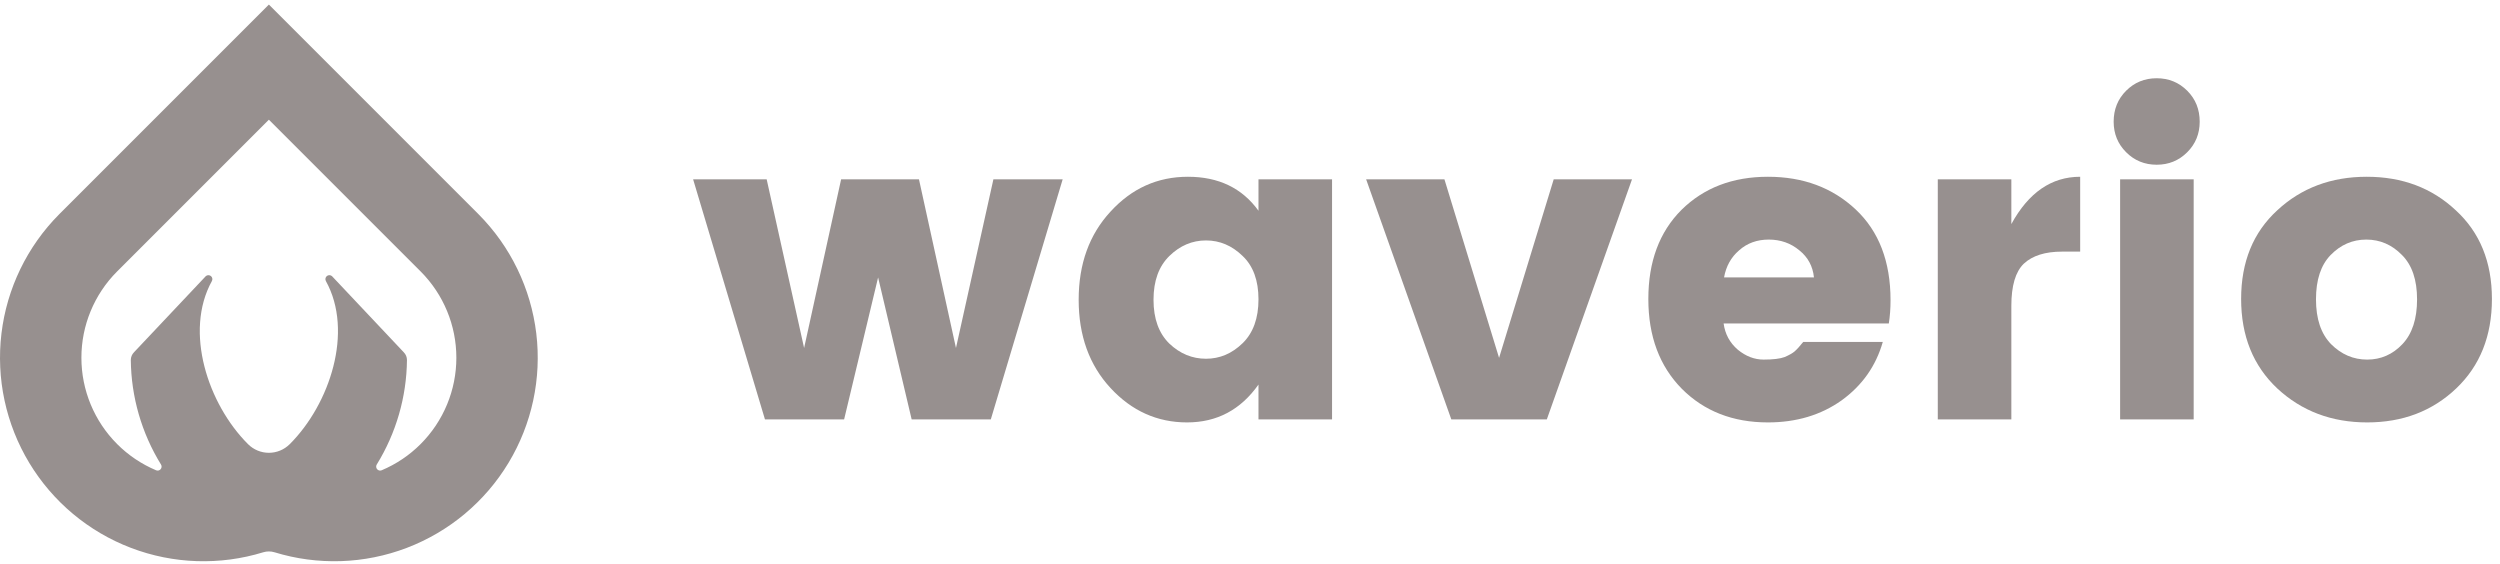
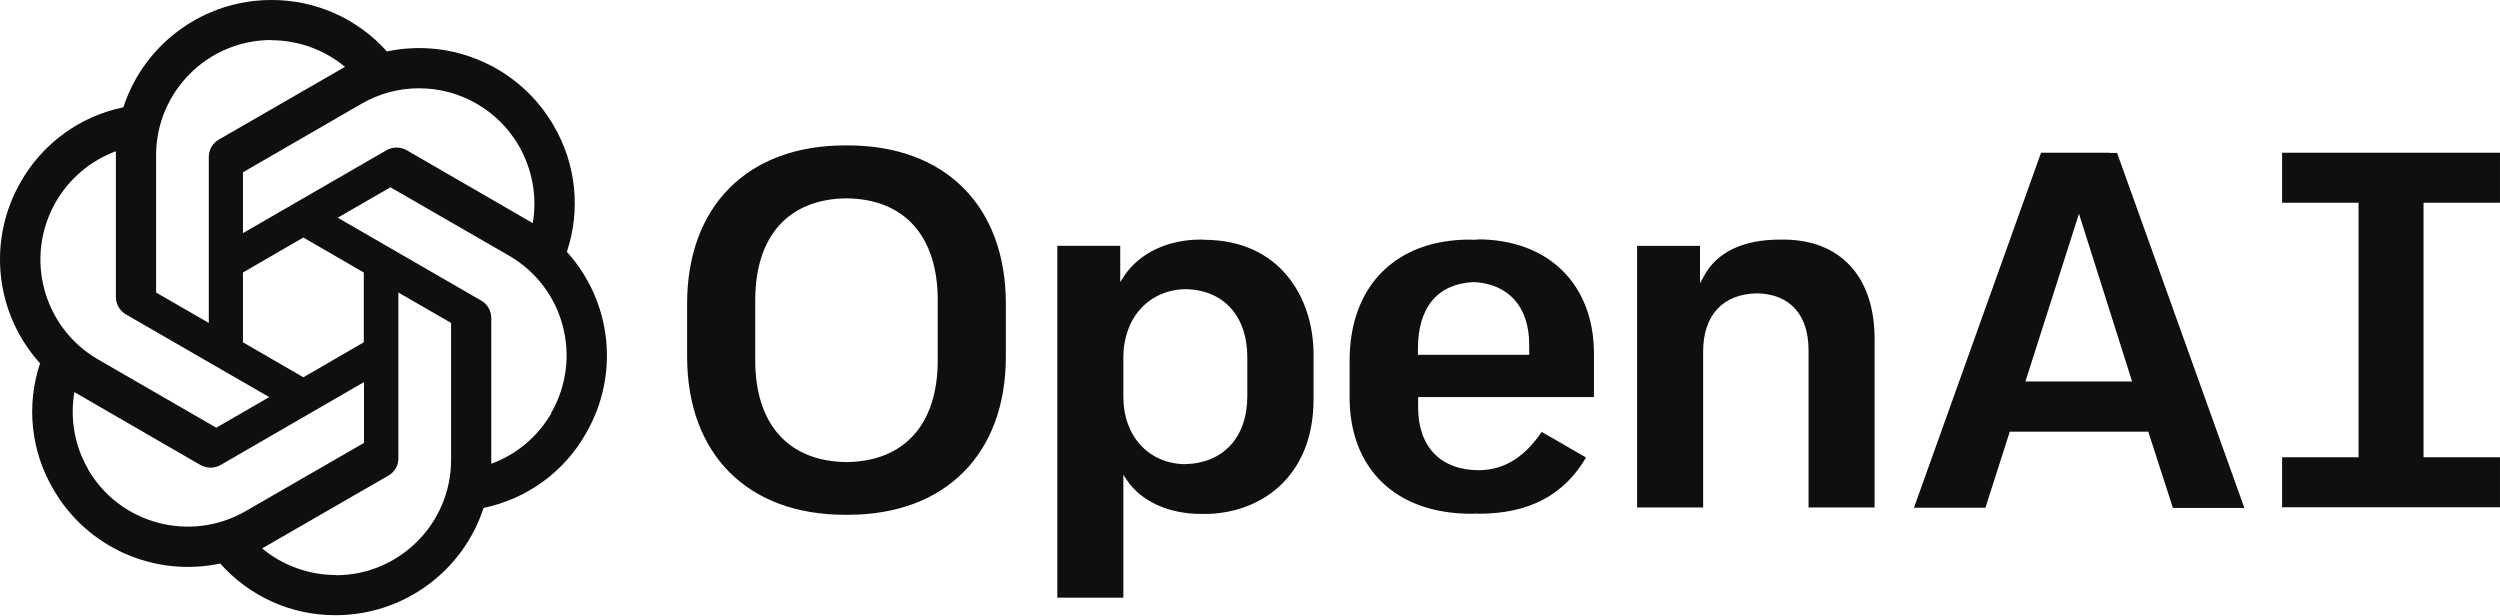
- <svg xmlns="http://www.w3.org/2000/svg" width="173" height="39" viewBox="0 0 173 39" fill="none">
-   <path d="M33.116 14.827L33.093 14.803C33.091 14.802 33.089 14.8 33.088 14.798L18.607 0.316L4.125 14.798C4.123 14.8 4.122 14.802 4.121 14.803L4.097 14.826C1.882 17.053 0.476 19.956 0.101 23.074C-0.274 26.192 0.404 29.346 2.027 32.035C3.65 34.723 6.125 36.792 9.059 37.912C11.993 39.032 15.217 39.14 18.219 38.217C18.471 38.14 18.741 38.14 18.994 38.217C21.996 39.139 25.22 39.032 28.153 37.912C31.087 36.791 33.562 34.723 35.185 32.035C36.808 29.346 37.486 26.192 37.111 23.075C36.736 19.957 35.33 17.053 33.116 14.827ZM9.274 24.376C9.204 24.447 9.148 24.531 9.11 24.623C9.072 24.715 9.052 24.813 9.052 24.913C9.078 27.469 9.8 29.969 11.141 32.145C11.172 32.195 11.186 32.252 11.182 32.31C11.177 32.368 11.155 32.423 11.117 32.467C11.08 32.512 11.029 32.543 10.973 32.557C10.917 32.571 10.857 32.566 10.804 32.544C9.796 32.12 8.88 31.504 8.107 30.73C6.524 29.146 5.634 26.999 5.633 24.761C5.631 22.522 6.519 20.374 8.1 18.789L18.607 8.283L29.113 18.789C30.694 20.374 31.582 22.522 31.58 24.761C31.579 26.999 30.689 29.146 29.106 30.73C28.333 31.504 27.417 32.12 26.409 32.544C26.355 32.566 26.296 32.571 26.24 32.557C26.184 32.543 26.133 32.511 26.096 32.467C26.058 32.423 26.035 32.368 26.031 32.31C26.027 32.252 26.041 32.194 26.071 32.145C27.413 29.969 28.136 27.469 28.162 24.913C28.162 24.813 28.142 24.715 28.104 24.622C28.065 24.53 28.009 24.447 27.939 24.376L22.969 19.105C22.919 19.064 22.857 19.041 22.793 19.041C22.728 19.041 22.666 19.064 22.616 19.105C22.567 19.146 22.534 19.203 22.522 19.267C22.51 19.33 22.521 19.395 22.553 19.452C24.483 22.944 22.824 27.961 20.056 30.73L20.041 30.744C19.659 31.122 19.143 31.334 18.606 31.334C18.069 31.333 17.553 31.121 17.171 30.743L17.158 30.73C14.389 27.961 12.73 22.945 14.661 19.452C14.693 19.396 14.704 19.331 14.692 19.268C14.68 19.204 14.647 19.147 14.598 19.106C14.548 19.064 14.486 19.042 14.421 19.042C14.357 19.042 14.294 19.064 14.245 19.106L9.274 24.376Z" fill="#130400" fill-opacity="0.44" />
-   <path d="M68.743 12.411H73.536L68.564 29.022H63.087L60.765 19.198L58.413 29.022H52.935L47.964 12.411H53.054L55.644 24.081L58.205 12.411H63.593L66.153 24.081L68.743 12.411Z" fill="#130400" fill-opacity="0.44" />
-   <path d="M85.986 23.753C86.72 23.039 87.087 22.026 87.087 20.716C87.087 19.407 86.72 18.404 85.986 17.71C85.251 16.995 84.408 16.638 83.455 16.638C82.503 16.638 81.659 16.995 80.925 17.71C80.191 18.424 79.823 19.436 79.823 20.746C79.823 22.056 80.191 23.068 80.925 23.783C81.659 24.477 82.503 24.825 83.455 24.825C84.408 24.825 85.251 24.468 85.986 23.753ZM76.847 26.849C75.378 25.261 74.644 23.227 74.644 20.746C74.644 18.265 75.378 16.231 76.847 14.644C78.315 13.036 80.101 12.232 82.205 12.232C84.329 12.232 85.956 13.016 87.087 14.584V12.411H92.178V29.022H87.087V26.611C85.857 28.357 84.21 29.231 82.145 29.231C80.082 29.231 78.315 28.437 76.847 26.849Z" fill="#130400" fill-opacity="0.44" />
-   <path d="M94.537 12.411H99.955L103.736 24.765L107.516 12.411H112.934L107.04 29.022H100.431L94.537 12.411Z" fill="#130400" fill-opacity="0.44" />
-   <path d="M122.341 29.231C119.92 29.231 117.935 28.457 116.387 26.909C114.839 25.341 114.065 23.267 114.065 20.687C114.065 18.107 114.829 16.053 116.357 14.524C117.905 12.996 119.9 12.232 122.341 12.232C124.782 12.232 126.806 12.986 128.414 14.495C130.021 16.003 130.825 18.097 130.825 20.776C130.825 21.352 130.785 21.887 130.706 22.384H119.274C119.374 23.118 119.701 23.723 120.257 24.2C120.813 24.656 121.408 24.884 122.043 24.884C122.698 24.884 123.184 24.825 123.502 24.706C123.819 24.567 124.048 24.438 124.186 24.319C124.345 24.18 124.544 23.961 124.782 23.664H130.289C129.813 25.331 128.86 26.68 127.431 27.712C126.002 28.724 124.306 29.231 122.341 29.231ZM125.526 19.198C125.447 18.424 125.109 17.799 124.514 17.323C123.919 16.827 123.214 16.579 122.4 16.579C121.587 16.579 120.902 16.827 120.346 17.323C119.791 17.799 119.443 18.424 119.304 19.198H125.526Z" fill="#130400" fill-opacity="0.44" />
-   <path d="M139.185 12.411V15.507C140.376 13.324 141.964 12.232 143.948 12.232V17.412H142.698C141.527 17.412 140.644 17.69 140.049 18.246C139.473 18.801 139.185 19.774 139.185 21.163V29.022H134.095V12.411H139.185Z" fill="#130400" fill-opacity="0.44" />
-   <path d="M151.356 10.535C150.78 11.111 150.076 11.399 149.242 11.399C148.409 11.399 147.704 11.111 147.129 10.535C146.553 9.96 146.265 9.255 146.265 8.422C146.265 7.568 146.553 6.854 147.129 6.278C147.704 5.703 148.409 5.415 149.242 5.415C150.076 5.415 150.78 5.703 151.356 6.278C151.932 6.854 152.219 7.568 152.219 8.422C152.219 9.255 151.932 9.96 151.356 10.535ZM146.712 29.022V12.411H151.803V29.022H146.712Z" fill="#130400" fill-opacity="0.44" />
-   <path d="M166.249 23.813C166.924 23.098 167.261 22.066 167.261 20.716C167.261 19.367 166.914 18.345 166.22 17.65C165.525 16.936 164.701 16.579 163.749 16.579C162.796 16.579 161.972 16.936 161.278 17.65C160.603 18.345 160.266 19.367 160.266 20.716C160.266 22.066 160.613 23.098 161.308 23.813C162.022 24.527 162.856 24.884 163.808 24.884C164.761 24.884 165.575 24.527 166.249 23.813ZM157.586 26.879C155.919 25.311 155.086 23.247 155.086 20.687C155.086 18.127 155.919 16.082 157.586 14.554C159.253 13.006 161.317 12.232 163.778 12.232C166.239 12.232 168.293 13.006 169.941 14.554C171.608 16.082 172.441 18.127 172.441 20.687C172.441 23.247 171.618 25.311 169.97 26.879C168.323 28.447 166.269 29.231 163.808 29.231C161.347 29.231 159.273 28.447 157.586 26.879Z" fill="#130400" fill-opacity="0.44" />
+ <svg xmlns="http://www.w3.org/2000/svg" width="1280" height="314.982" fill="#0f0f0f" viewBox="0 0 338.667 83.339" id="openai">
+   <path d="M200.154 32.427v.028c-.169 0-.339.028-.508.028s-.339-.028-.508-.028c-10.075 0-16.312 6.294-16.312 16.397v4.967c0 9.736 6.322 15.776 16.453 15.776a4.38 4.38 0 0 0 .621-.028c.141 0 .254.028.395.028 6.801 0 11.543-2.483 14.562-7.62l-6.011-3.472c-2.004 2.963-4.685 5.193-8.523 5.193-5.136 0-8.212-3.161-8.212-8.495V53.79h23.819v-5.87c0-9.426-6.18-15.494-15.776-15.494zm-.508 5.786c4.685.226 7.507 3.33 7.507 8.438v1.411h-15.07v-.819c0-5.644 2.681-8.805 7.563-9.031zm-36.998-5.758c-4.487 0-8.353 1.863-10.385 4.967l-.508.79v-4.911h-8.523v47.667h8.946v-16.65l.508.762c1.919 2.85 5.673 4.543 10.047 4.543h.226.197c7.366 0 14.788-4.798 14.788-15.55v-6.039c0-7.733-4.572-15.55-14.845-15.55l-.056-.028h-.197zm-2.088 6.717c5.193.085 8.41 3.612 8.41 9.257v5.192c0 5.644-3.246 9.144-8.495 9.257-4.882-.085-8.297-3.81-8.297-9.116v-5.334c0-5.362 3.443-9.144 8.382-9.257zm115.934-18.485l-17.215 48.09h9.68l3.302-10.301h18.795v.113l3.302 10.216h9.68l-17.243-48.09h-1.016l-.028-.028zm5.137 8.269l7.196 22.719h-14.45zm57.035-1.496v-6.773h-29.52v6.773h10.357v34.487h-10.357v6.773h29.52v-6.773h-10.357V27.46zm-97.139 4.996h-.254-.141c-4.995 0-8.551 1.693-10.301 4.939l-.536.988v-5.08h-8.523v35.446h8.946v-21.11c0-4.967 2.681-7.817 7.309-7.902 4.431.085 6.971 2.879 6.971 7.705v21.307h8.946V45.917c0-8.438-4.628-13.462-12.389-13.462zM114.473 19.699c-13.18 0-21.392 8.213-21.392 21.449v7.14c0 13.236 8.184 21.448 21.392 21.448h.198.197c13.18 0 21.392-8.212 21.392-21.448v-7.14c0-13.236-8.212-21.449-21.392-21.449h-.197zm.198 7.169c7.846.085 12.361 5.108 12.361 13.8v8.128c0 8.692-4.515 13.716-12.361 13.8-7.846-.085-12.362-5.108-12.362-13.8v-8.128c0-8.692 4.516-13.716 12.362-13.8zM36.751.001c-9.116 0-17.215 5.87-20.038 14.534A20.83 20.83 0 0 0 2.828 24.61C-1.744 32.512-.7 42.446 5.425 49.219 3.534 54.892 4.183 61.1 7.203 66.237c4.544 7.93 13.687 11.994 22.634 10.103a20.78 20.78 0 0 0 15.635 6.999c9.116 0 17.215-5.87 20.038-14.534 5.87-1.214 10.922-4.883 13.857-10.075 4.6-7.902 3.556-17.836-2.568-24.609v-.028a20.76 20.76 0 0 0-1.778-17.046C70.476 9.145 61.332 5.08 52.414 6.971A20.86 20.86 0 0 0 36.751.001zm0 5.419l-.028.028c3.669 0 7.197 1.27 10.019 3.613-.113.056-.339.197-.508.282L29.64 18.91c-.847.48-1.355 1.383-1.355 2.371v22.464l-7.14-4.12v-18.57A15.63 15.63 0 0 1 36.751 5.419zm19.99 6.54a15.62 15.62 0 0 1 13.566 7.825c1.806 3.161 2.483 6.858 1.862 10.442-.113-.085-.338-.197-.48-.282l-16.594-9.596a2.78 2.78 0 0 0-2.737 0L32.913 31.581V23.34l16.058-9.285a15.54 15.54 0 0 1 7.77-2.096zm-41.043 8.53v19.727c0 .988.508 1.863 1.355 2.371l19.416 11.204L29.3 57.94l-16.03-9.257a15.63 15.63 0 0 1-5.7-21.336 15.65 15.65 0 0 1 8.128-6.858zm37.196 4.882l16.058 9.257c7.479 4.318 10.018 13.857 5.7 21.336l.028.028c-1.834 3.161-4.713 5.588-8.128 6.83V43.095c0-.988-.508-1.891-1.355-2.37L45.753 29.492zm-11.797 6.802l8.185 4.741v9.454l-8.185 4.741-8.184-4.741v-9.454zm12.869 7.451l7.14 4.12v18.542c0 8.636-6.999 15.635-15.606 15.635v-.028c-3.641 0-7.197-1.27-9.991-3.612.113-.056.367-.198.508-.283l16.594-9.567c.847-.48 1.383-1.383 1.354-2.371zM49.309 51.76V60l-16.058 9.257c-7.479 4.29-17.018 1.75-21.336-5.701h.028c-1.834-3.133-2.484-6.858-1.863-10.442.113.085.339.197.48.282l16.594 9.596a2.78 2.78 0 0 0 2.737 0z" />
</svg>
